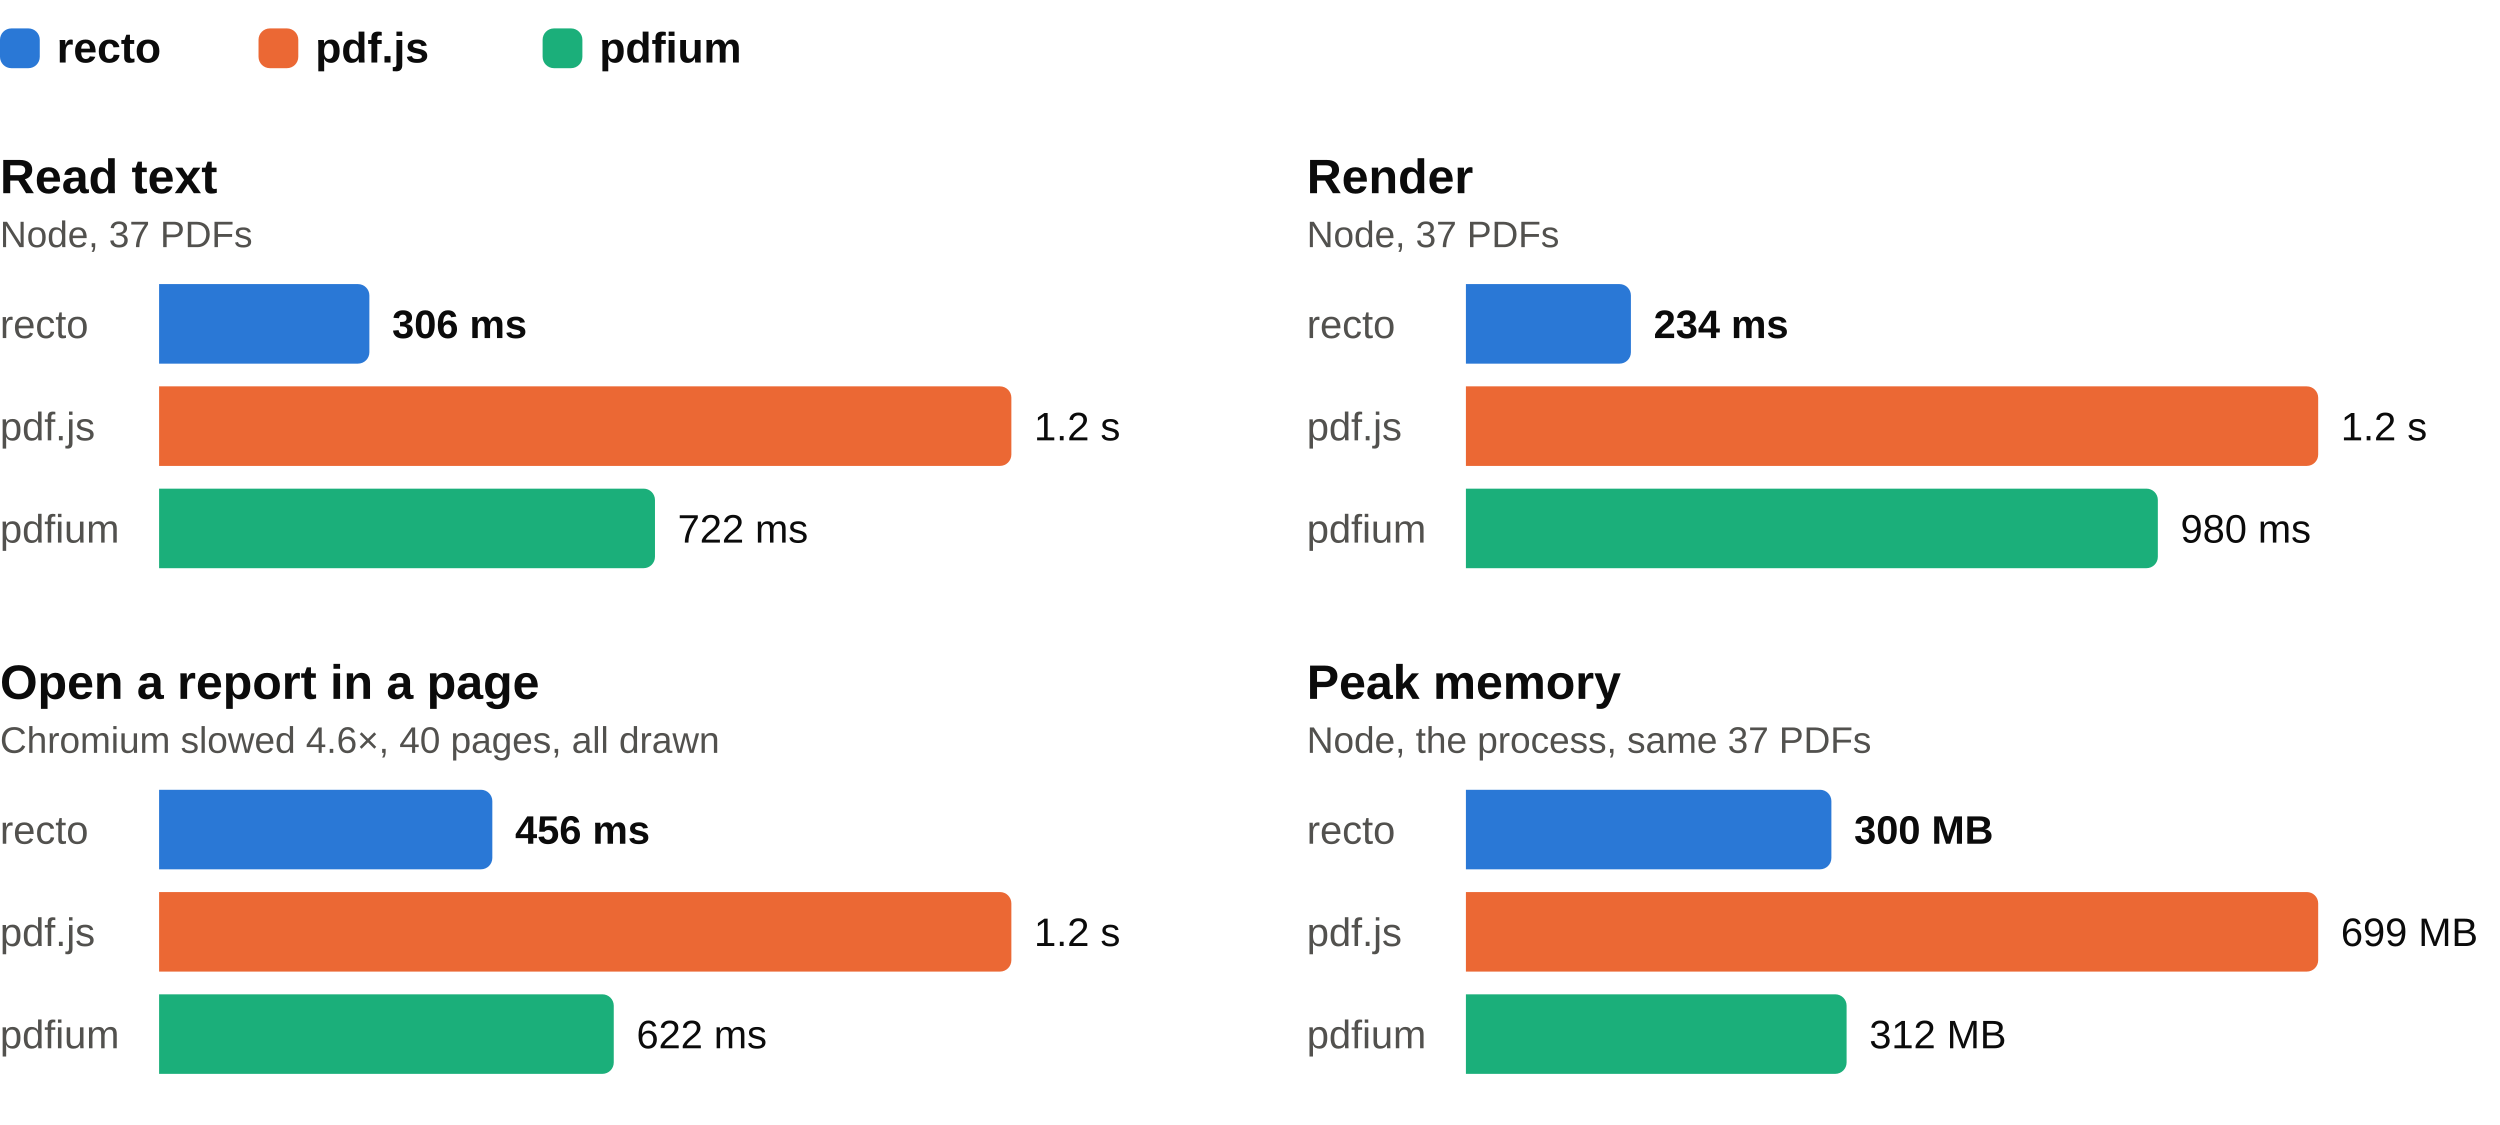
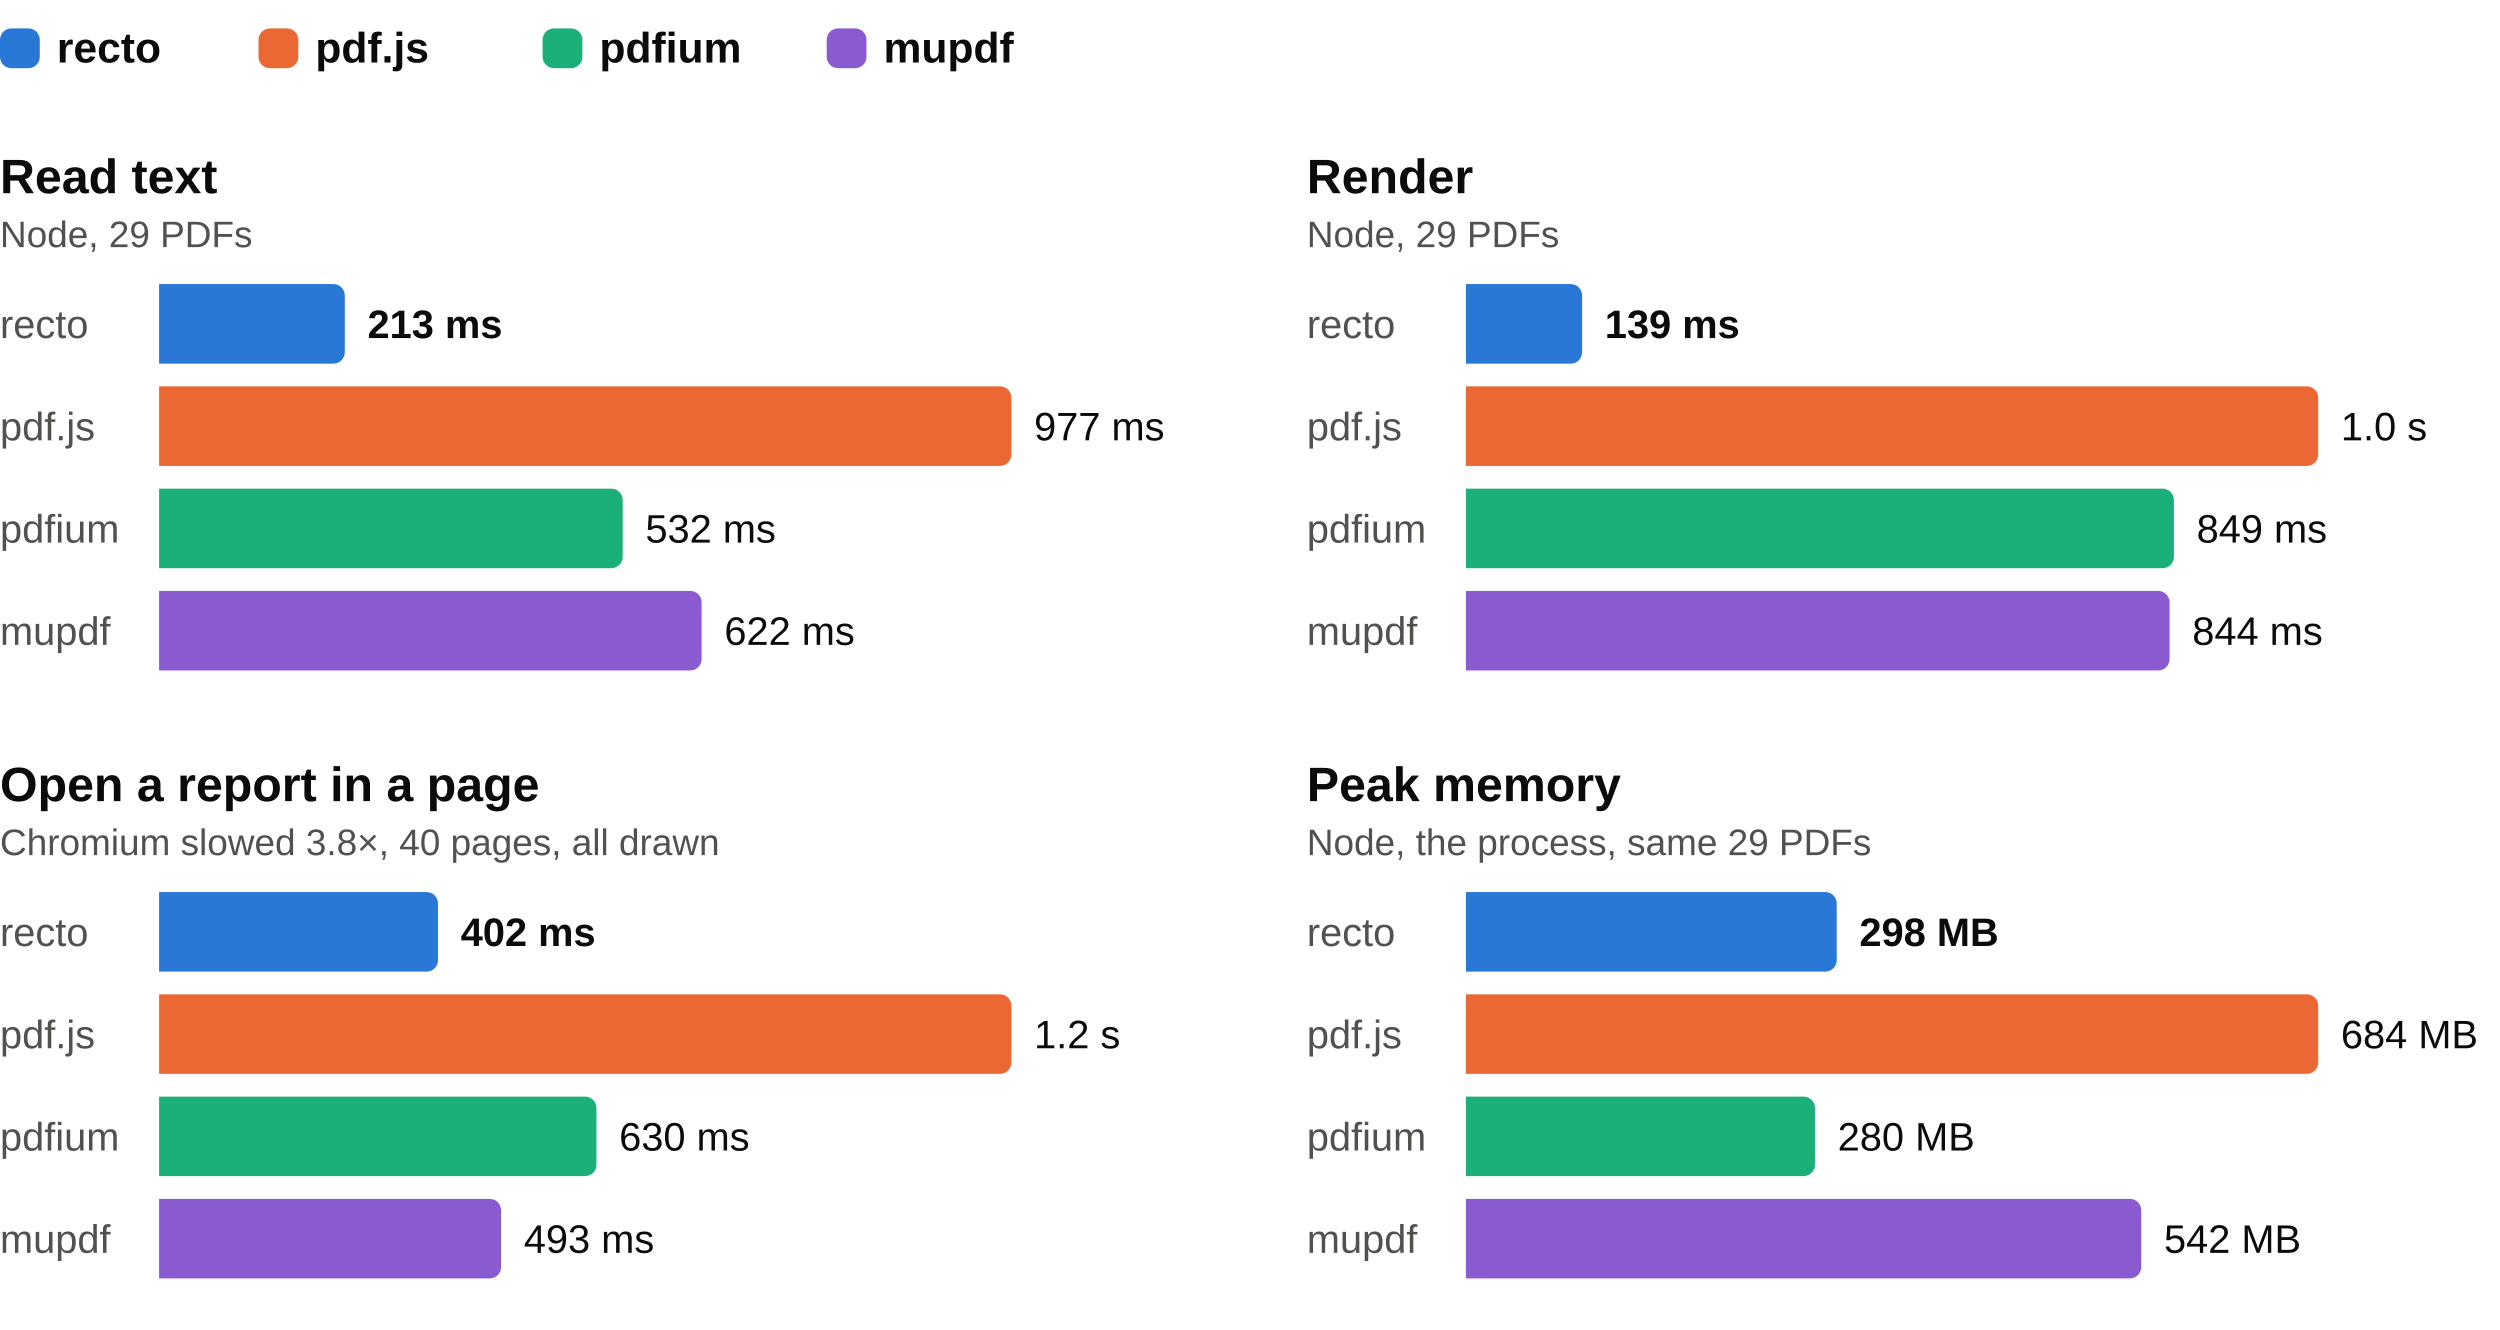
- <svg xmlns="http://www.w3.org/2000/svg" viewBox="0 0 880 396" width="880" height="396" role="img" aria-label="Benchmark medians: Read text: recto 306 ms, pdf.js 1.2 s, pdfium 722 ms; Render: recto 234 ms, pdf.js 1.2 s, pdfium 980 ms; Open a report in a page: recto 456 ms, pdf.js 1.2 s, pdfium 622 ms; Peak memory: recto 300 MB, pdf.js 699 MB, pdfium 312 MB">
+ <svg xmlns="http://www.w3.org/2000/svg" viewBox="0 0 880 468" width="880" height="468" role="img" aria-label="Benchmark medians: Read text: recto 213 ms, pdf.js 977 ms, pdfium 532 ms, mupdf 622 ms; Render: recto 139 ms, pdf.js 1.0 s, pdfium 849 ms, mupdf 844 ms; Open a report in a page: recto 402 ms, pdf.js 1.2 s, pdfium 630 ms, mupdf 493 ms; Peak memory: recto 298 MB, pdf.js 684 MB, pdfium 280 MB, mupdf 542 MB">
  <style>text{font-family:-apple-system, BlinkMacSystemFont, "Segoe UI", "Helvetica Neue", Arial, sans-serif}.t{fill:#0b0b0b}.s{fill:#52514e}</style>
  <rect x="0" y="10" width="14" height="14" rx="4" fill="#2a78d6" />
  <text x="20" y="22" class="t" font-size="15" font-weight="600">recto</text>
  <rect x="91" y="10" width="14" height="14" rx="4" fill="#eb6834" />
  <text x="111" y="22" class="t" font-size="15" font-weight="600">pdf.js</text>
  <rect x="191" y="10" width="14" height="14" rx="4" fill="#1baf7a" />
  <text x="211" y="22" class="t" font-size="15" font-weight="600">pdfium</text>
+   <rect x="291" y="10" width="14" height="14" rx="4" fill="#8a5ad0" />
+   <text x="311" y="22" class="t" font-size="15" font-weight="600">mupdf</text>
  <text x="0" y="68" class="t" font-size="17" font-weight="650">Read text</text>
-   <text x="0" y="87" class="s" font-size="13">Node, 37 PDFs</text>
+   <text x="0" y="87" class="s" font-size="13">Node, 29 PDFs</text>
  <text x="0" y="119" class="s" font-size="14">recto</text>
-   <path d="M56 100 h70.02 a4 4 0 0 1 4 4 v20 a4 4 0 0 1 -4 4 h-70.02 z" fill="#2a78d6" />
-   <text x="138.02" y="119" class="t" font-size="14" font-weight="650">306 ms</text>
+   <path d="M56 100 h61.367 a4 4 0 0 1 4 4 v20 a4 4 0 0 1 -4 4 h-61.367 z" fill="#2a78d6" />
+   <text x="129.367" y="119" class="t" font-size="14" font-weight="650">213 ms</text>
  <text x="0" y="155" class="s" font-size="14">pdf.js</text>
  <path d="M56 136 h296 a4 4 0 0 1 4 4 v20 a4 4 0 0 1 -4 4 h-296 z" fill="#eb6834" />
-   <text x="364" y="155" class="t" font-size="14" font-weight="400">1.2 s</text>
+   <text x="364" y="155" class="t" font-size="14" font-weight="400">977 ms</text>
  <text x="0" y="191" class="s" font-size="14">pdfium</text>
-   <path d="M56 172 h170.552 a4 4 0 0 1 4 4 v20 a4 4 0 0 1 -4 4 h-170.552 z" fill="#1baf7a" />
-   <text x="238.552" y="191" class="t" font-size="14" font-weight="400">722 ms</text>
+   <path d="M56 172 h159.187 a4 4 0 0 1 4 4 v20 a4 4 0 0 1 -4 4 h-159.187 z" fill="#1baf7a" />
+   <text x="227.187" y="191" class="t" font-size="14" font-weight="400">532 ms</text>
+   <text x="0" y="227" class="s" font-size="14">mupdf</text>
+   <path d="M56 208 h186.973 a4 4 0 0 1 4 4 v20 a4 4 0 0 1 -4 4 h-186.973 z" fill="#8a5ad0" />
+   <text x="254.973" y="227" class="t" font-size="14" font-weight="400">622 ms</text>
  <text x="460" y="68" class="t" font-size="17" font-weight="650">Render</text>
-   <text x="460" y="87" class="s" font-size="13">Node, 37 PDFs</text>
+   <text x="460" y="87" class="s" font-size="13">Node, 29 PDFs</text>
  <text x="460" y="119" class="s" font-size="14">recto</text>
-   <path d="M516 100 h54.081 a4 4 0 0 1 4 4 v20 a4 4 0 0 1 -4 4 h-54.081 z" fill="#2a78d6" />
-   <text x="582.081" y="119" class="t" font-size="14" font-weight="650">234 ms</text>
+   <path d="M516 100 h36.9 a4 4 0 0 1 4 4 v20 a4 4 0 0 1 -4 4 h-36.9 z" fill="#2a78d6" />
+   <text x="564.9" y="119" class="t" font-size="14" font-weight="650">139 ms</text>
  <text x="460" y="155" class="s" font-size="14">pdf.js</text>
  <path d="M516 136 h296 a4 4 0 0 1 4 4 v20 a4 4 0 0 1 -4 4 h-296 z" fill="#eb6834" />
-   <text x="824" y="155" class="t" font-size="14" font-weight="400">1.2 s</text>
+   <text x="824" y="155" class="t" font-size="14" font-weight="400">1.0 s</text>
  <text x="460" y="191" class="s" font-size="14">pdfium</text>
-   <path d="M516 172 h239.559 a4 4 0 0 1 4 4 v20 a4 4 0 0 1 -4 4 h-239.559 z" fill="#1baf7a" />
-   <text x="767.559" y="191" class="t" font-size="14" font-weight="400">980 ms</text>
-   <text x="0" y="246" class="t" font-size="17" font-weight="650">Open a report in a page</text>
-   <text x="0" y="265" class="s" font-size="13">Chromium slowed 4.6×, 40 pages, all drawn</text>
-   <text x="0" y="297" class="s" font-size="14">recto</text>
-   <path d="M56 278 h113.3 a4 4 0 0 1 4 4 v20 a4 4 0 0 1 -4 4 h-113.3 z" fill="#2a78d6" />
-   <text x="181.3" y="297" class="t" font-size="14" font-weight="650">456 ms</text>
-   <text x="0" y="333" class="s" font-size="14">pdf.js</text>
-   <path d="M56 314 h296 a4 4 0 0 1 4 4 v20 a4 4 0 0 1 -4 4 h-296 z" fill="#eb6834" />
-   <text x="364" y="333" class="t" font-size="14" font-weight="400">1.2 s</text>
-   <text x="0" y="369" class="s" font-size="14">pdfium</text>
-   <path d="M56 350 h156.043 a4 4 0 0 1 4 4 v20 a4 4 0 0 1 -4 4 h-156.043 z" fill="#1baf7a" />
-   <text x="224.043" y="369" class="t" font-size="14" font-weight="400">622 ms</text>
-   <text x="460" y="246" class="t" font-size="17" font-weight="650">Peak memory</text>
-   <text x="460" y="265" class="s" font-size="13">Node, the process, same 37 PDFs</text>
-   <text x="460" y="297" class="s" font-size="14">recto</text>
-   <path d="M516 278 h124.647 a4 4 0 0 1 4 4 v20 a4 4 0 0 1 -4 4 h-124.647 z" fill="#2a78d6" />
-   <text x="652.647" y="297" class="t" font-size="14" font-weight="650">300 MB</text>
-   <text x="460" y="333" class="s" font-size="14">pdf.js</text>
-   <path d="M516 314 h296 a4 4 0 0 1 4 4 v20 a4 4 0 0 1 -4 4 h-296 z" fill="#eb6834" />
-   <text x="824" y="333" class="t" font-size="14" font-weight="400">699 MB</text>
-   <text x="460" y="369" class="s" font-size="14">pdfium</text>
-   <path d="M516 350 h130.004 a4 4 0 0 1 4 4 v20 a4 4 0 0 1 -4 4 h-130.004 z" fill="#1baf7a" />
-   <text x="658.004" y="369" class="t" font-size="14" font-weight="400">312 MB</text>
+   <path d="M516 172 h245.213 a4 4 0 0 1 4 4 v20 a4 4 0 0 1 -4 4 h-245.213 z" fill="#1baf7a" />
+   <text x="773.213" y="191" class="t" font-size="14" font-weight="400">849 ms</text>
+   <text x="460" y="227" class="s" font-size="14">mupdf</text>
+   <path d="M516 208 h243.687 a4 4 0 0 1 4 4 v20 a4 4 0 0 1 -4 4 h-243.687 z" fill="#8a5ad0" />
+   <text x="771.687" y="227" class="t" font-size="14" font-weight="400">844 ms</text>
+   <text x="0" y="282" class="t" font-size="17" font-weight="650">Open a report in a page</text>
+   <text x="0" y="301" class="s" font-size="13">Chromium slowed 3.8×, 40 pages, all drawn</text>
+   <text x="0" y="333" class="s" font-size="14">recto</text>
+   <path d="M56 314 h94.168 a4 4 0 0 1 4 4 v20 a4 4 0 0 1 -4 4 h-94.168 z" fill="#2a78d6" />
+   <text x="162.168" y="333" class="t" font-size="14" font-weight="650">402 ms</text>
+   <text x="0" y="369" class="s" font-size="14">pdf.js</text>
+   <path d="M56 350 h296 a4 4 0 0 1 4 4 v20 a4 4 0 0 1 -4 4 h-296 z" fill="#eb6834" />
+   <text x="364" y="369" class="t" font-size="14" font-weight="400">1.2 s</text>
+   <text x="0" y="405" class="s" font-size="14">pdfium</text>
+   <path d="M56 386 h149.946 a4 4 0 0 1 4 4 v20 a4 4 0 0 1 -4 4 h-149.946 z" fill="#1baf7a" />
+   <text x="217.946" y="405" class="t" font-size="14" font-weight="400">630 ms</text>
+   <text x="0" y="441" class="s" font-size="14">mupdf</text>
+   <path d="M56 422 h116.376 a4 4 0 0 1 4 4 v20 a4 4 0 0 1 -4 4 h-116.376 z" fill="#8a5ad0" />
+   <text x="184.376" y="441" class="t" font-size="14" font-weight="400">493 ms</text>
+   <text x="460" y="282" class="t" font-size="17" font-weight="650">Peak memory</text>
+   <text x="460" y="301" class="s" font-size="13">Node, the process, same 29 PDFs</text>
+   <text x="460" y="333" class="s" font-size="14">recto</text>
+   <path d="M516 314 h126.522 a4 4 0 0 1 4 4 v20 a4 4 0 0 1 -4 4 h-126.522 z" fill="#2a78d6" />
+   <text x="654.522" y="333" class="t" font-size="14" font-weight="650">298 MB</text>
+   <text x="460" y="369" class="s" font-size="14">pdf.js</text>
+   <path d="M516 350 h296 a4 4 0 0 1 4 4 v20 a4 4 0 0 1 -4 4 h-296 z" fill="#eb6834" />
+   <text x="824" y="369" class="t" font-size="14" font-weight="400">684 MB</text>
+   <text x="460" y="405" class="s" font-size="14">pdfium</text>
+   <path d="M516 386 h118.866 a4 4 0 0 1 4 4 v20 a4 4 0 0 1 -4 4 h-118.866 z" fill="#1baf7a" />
+   <text x="646.866" y="405" class="t" font-size="14" font-weight="400">280 MB</text>
+   <text x="460" y="441" class="s" font-size="14">mupdf</text>
+   <path d="M516 422 h233.716 a4 4 0 0 1 4 4 v20 a4 4 0 0 1 -4 4 h-233.716 z" fill="#8a5ad0" />
+   <text x="761.716" y="441" class="t" font-size="14" font-weight="400">542 MB</text>
</svg>
